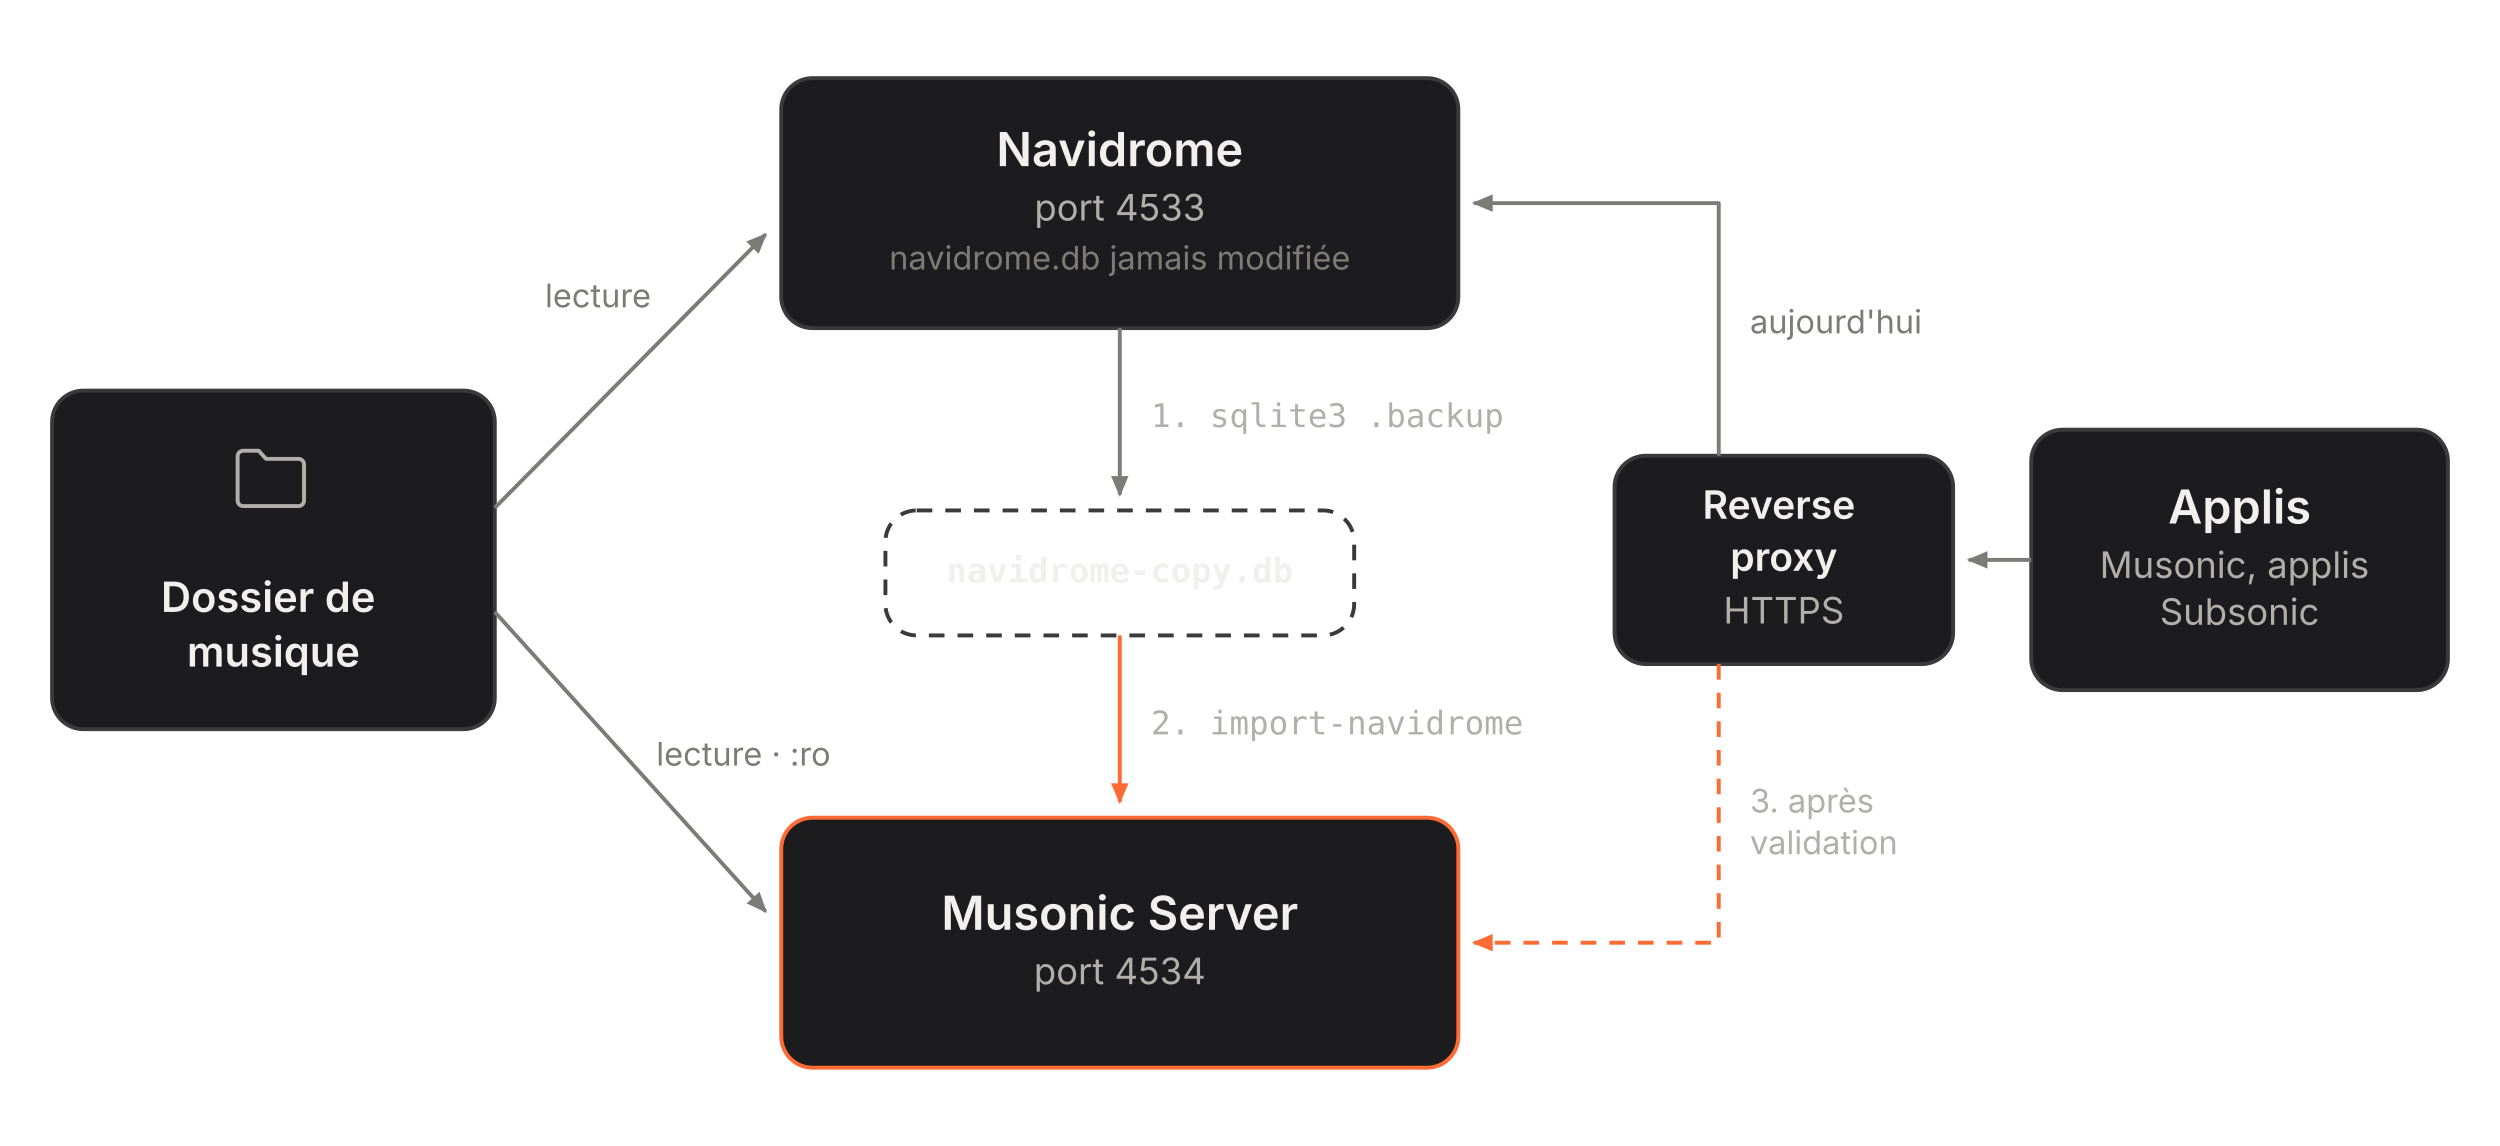
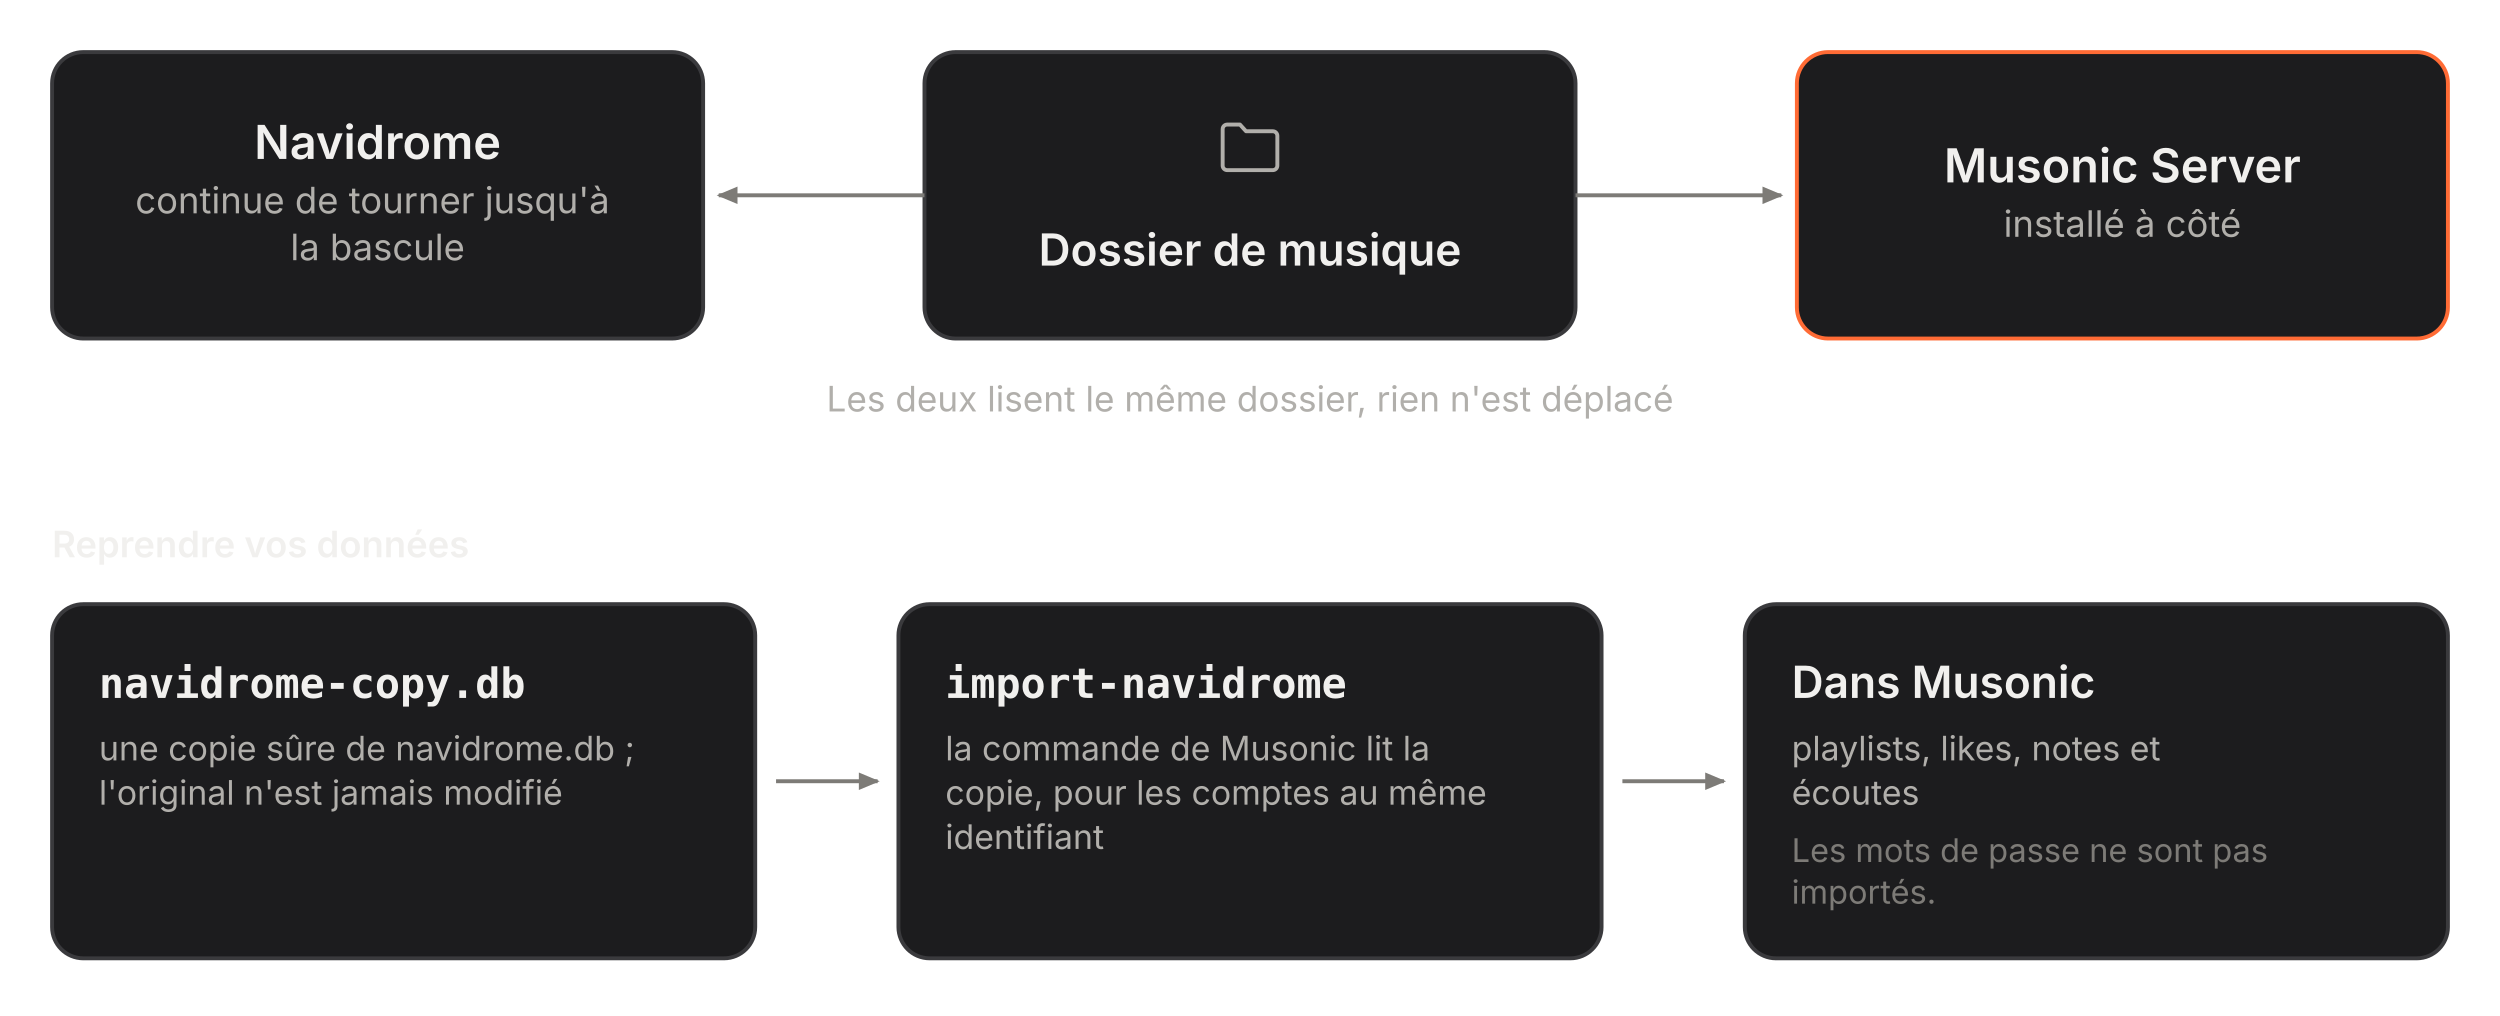
- <svg xmlns="http://www.w3.org/2000/svg" viewBox="0 0 960 440" role="img" aria-labelledby="t d">
+ <svg xmlns="http://www.w3.org/2000/svg" viewBox="0 0 960 390" role="img" aria-labelledby="t d">
  <defs>
    <marker id="ahg" viewBox="0 0 10 10" refX="9" refY="5" markerWidth="8" markerHeight="8" markerUnits="userSpaceOnUse" orient="auto">
      <path d="M0 0.8 L10 5 L0 9.2 Z" fill="#7D7B77" />
    </marker>
    <marker id="aho" viewBox="0 0 10 10" refX="9" refY="5" markerWidth="8" markerHeight="8" markerUnits="userSpaceOnUse" orient="auto">
      <path d="M0 0.8 L10 5 L0 9.2 Z" fill="#FF6B35" />
    </marker>
    <marker id="asg" viewBox="0 0 10 10" refX="1" refY="5" markerWidth="8" markerHeight="8" markerUnits="userSpaceOnUse" orient="auto">
      <path d="M10 0.8 L0 5 L10 9.2 Z" fill="#7D7B77" />
    </marker>
    <marker id="aso" viewBox="0 0 10 10" refX="1" refY="5" markerWidth="8" markerHeight="8" markerUnits="userSpaceOnUse" orient="auto">
      <path d="M10 0.8 L0 5 L10 9.2 Z" fill="#FF6B35" />
    </marker>
  </defs>
-   <rect x="20" y="150" width="170" height="130" rx="12" fill="#1C1C1E" stroke="#3A3A3D" stroke-width="1.5" />
-   <g transform="translate(87 166) scale(1.41667)" fill="none" stroke="#B1AFAB" stroke-width="1.059" stroke-linecap="round" stroke-linejoin="round">
+   <rect x="20" y="20" width="250" height="110" rx="12" fill="#1C1C1E" stroke="#3A3A3D" stroke-width="1.5" />
+   <text x="145" y="61.04" font-family="Inter Variable, Inter, system-ui, sans-serif" font-size="18" fill="#F1F0EE" text-anchor="middle" font-weight="600">Navidrome</text>
+   <text x="145" y="81.92" font-family="Inter Variable, Inter, system-ui, sans-serif" font-size="14" fill="#B1AFAB" text-anchor="middle">
+     <tspan x="145" dy="0">continue de tourner jusqu'à</tspan>
+     <tspan x="145" dy="18">la bascule</tspan>
+   </text>
+   <rect x="690" y="20" width="250" height="110" rx="12" fill="#1C1C1E" stroke="#FF6B35" stroke-width="1.5" />
+   <text x="815" y="70.04" font-family="Inter Variable, Inter, system-ui, sans-serif" font-size="18" fill="#F1F0EE" text-anchor="middle" font-weight="600">Musonic Server</text>
+   <text x="815" y="90.92" font-family="Inter Variable, Inter, system-ui, sans-serif" font-size="14" fill="#B1AFAB" text-anchor="middle">installé à côté</text>
+   <rect x="355" y="20" width="250" height="110" rx="12" fill="#1C1C1E" stroke="#3A3A3D" stroke-width="1.5" />
+   <g transform="translate(466 42) scale(1.16667)" fill="none" stroke="#B1AFAB" stroke-width="1.286" stroke-linecap="round" stroke-linejoin="round">
    <path d="M3 6.5a1.5 1.5 0 0 1 1.5-1.5h4.2l2 2.2h8.8A1.5 1.5 0 0 1 21 8.7v9.8a1.5 1.5 0 0 1-1.5 1.5h-15A1.5 1.5 0 0 1 3 18.5z" />
  </g>
-   <text x="105" y="234.98" font-family="Inter Variable, Inter, system-ui, sans-serif" font-size="16" fill="#F1F0EE" text-anchor="middle" font-weight="600">
-     <tspan x="105" dy="0">Dossier de</tspan>
-     <tspan x="105" dy="21">musique</tspan>
+   <text x="480" y="102" font-family="Inter Variable, Inter, system-ui, sans-serif" font-size="17" fill="#F1F0EE" text-anchor="middle" font-weight="600">Dossier de musique</text>
+   <path d="M355 75 L276 75" fill="none" stroke="#7D7B77" stroke-width="1.5" stroke-linejoin="round" marker-end="url(#ahg)" />
+   <path d="M605 75 L684 75" fill="none" stroke="#7D7B77" stroke-width="1.5" stroke-linejoin="round" marker-end="url(#ahg)" />
+   <text x="480" y="158" font-family="Inter Variable, Inter, system-ui, sans-serif" font-size="13.5" fill="#B1AFAB" text-anchor="middle">Les deux lisent le même dossier, rien n'est déplacé</text>
+   <text x="20" y="214" font-family="Inter Variable, Inter, system-ui, sans-serif" font-size="14" fill="#F1F0EE" text-anchor="start" font-weight="600">Reprendre vos données</text>
+   <rect x="20" y="232" width="270" height="136" rx="12" fill="#1C1C1E" stroke="#3A3A3D" stroke-width="1.5" />
+   <text x="38" y="268" font-family="JetBrains Mono, ui-monospace, SFMono-Regular, Menlo, Consolas, monospace" font-size="16" fill="#F1F0EE" text-anchor="start" font-weight="600">navidrome-copy.db</text>
+   <text x="38" y="292" font-family="Inter Variable, Inter, system-ui, sans-serif" font-size="13" fill="#B1AFAB" text-anchor="start">
+     <tspan x="38" dy="0">une copie sûre de navidrome.db ;</tspan>
+     <tspan x="38" dy="17">l'original n'est jamais modifié</tspan>
  </text>
-   <rect x="300" y="30" width="260" height="96" rx="12" fill="#1C1C1E" stroke="#3A3A3D" stroke-width="1.5" />
-   <text x="430" y="63.79" font-family="Inter Variable, Inter, system-ui, sans-serif" font-size="18" fill="#F1F0EE" text-anchor="middle" font-weight="600">Navidrome</text>
-   <text x="430" y="84.67" font-family="Inter Variable, Inter, system-ui, sans-serif" font-size="14" fill="#B1AFAB" text-anchor="middle">port 4533</text>
-   <text x="430" y="103.5" font-family="Inter Variable, Inter, system-ui, sans-serif" font-size="12.5" fill="#7D7B77" text-anchor="middle">navidrome.db jamais modifiée</text>
-   <rect x="300" y="314" width="260" height="96" rx="12" fill="#1C1C1E" stroke="#FF6B35" stroke-width="1.5" />
-   <text x="430" y="357.04" font-family="Inter Variable, Inter, system-ui, sans-serif" font-size="18" fill="#F1F0EE" text-anchor="middle" font-weight="600">Musonic Server</text>
-   <text x="430" y="377.92" font-family="Inter Variable, Inter, system-ui, sans-serif" font-size="14" fill="#B1AFAB" text-anchor="middle">port 4534</text>
-   <path d="M190 195 L294 90" fill="none" stroke="#7D7B77" stroke-width="1.5" stroke-linejoin="round" marker-end="url(#ahg)" />
-   <text x="250" y="118" font-family="Inter Variable, Inter, system-ui, sans-serif" font-size="12.5" fill="#7D7B77" text-anchor="end">lecture</text>
-   <path d="M190 235 L294 350" fill="none" stroke="#7D7B77" stroke-width="1.5" stroke-linejoin="round" marker-end="url(#ahg)" />
-   <text x="252" y="294" font-family="Inter Variable, Inter, system-ui, sans-serif" font-size="12.5" fill="#7D7B77" text-anchor="start">lecture · :ro</text>
-   <rect x="340" y="196" width="180" height="48" rx="12" fill="none" stroke="#3A3A3D" stroke-width="1.5" stroke-dasharray="6 5" />
-   <text x="430" y="223.64" font-family="JetBrains Mono, ui-monospace, SFMono-Regular, Menlo, Consolas, monospace" font-size="13" fill="#F1F0EE" text-anchor="middle" font-weight="600">navidrome-copy.db</text>
-   <path d="M430 126 L430 190" fill="none" stroke="#7D7B77" stroke-width="1.5" stroke-linejoin="round" marker-end="url(#ahg)" />
-   <text x="442" y="164" font-family="JetBrains Mono, ui-monospace, SFMono-Regular, Menlo, Consolas, monospace" font-size="12.5" fill="#B1AFAB" text-anchor="start">1. sqlite3 .backup</text>
-   <path d="M430 244 L430 308" fill="none" stroke="#FF6B35" stroke-width="1.5" stroke-linejoin="round" marker-end="url(#aho)" />
-   <text x="442" y="282" font-family="JetBrains Mono, ui-monospace, SFMono-Regular, Menlo, Consolas, monospace" font-size="12.5" fill="#B1AFAB" text-anchor="start">2. import-navidrome</text>
-   <rect x="780" y="165" width="160" height="100" rx="12" fill="#1C1C1E" stroke="#3A3A3D" stroke-width="1.5" />
-   <text x="860" y="201.04" font-family="Inter Variable, Inter, system-ui, sans-serif" font-size="18" fill="#F1F0EE" text-anchor="middle" font-weight="600">Applis</text>
-   <text x="860" y="221.92" font-family="Inter Variable, Inter, system-ui, sans-serif" font-size="14" fill="#B1AFAB" text-anchor="middle">
-     <tspan x="860" dy="0">Musonic, applis</tspan>
-     <tspan x="860" dy="18">Subsonic</tspan>
+   <path d="M298 300 L337 300" fill="none" stroke="#7D7B77" stroke-width="1.5" stroke-linejoin="round" marker-end="url(#ahg)" />
+   <rect x="345" y="232" width="270" height="136" rx="12" fill="#1C1C1E" stroke="#3A3A3D" stroke-width="1.5" />
+   <text x="363" y="268" font-family="JetBrains Mono, ui-monospace, SFMono-Regular, Menlo, Consolas, monospace" font-size="16" fill="#F1F0EE" text-anchor="start" font-weight="600">import-navidrome</text>
+   <text x="363" y="292" font-family="Inter Variable, Inter, system-ui, sans-serif" font-size="13" fill="#B1AFAB" text-anchor="start">
+     <tspan x="363" dy="0">la commande de Musonic lit la</tspan>
+     <tspan x="363" dy="17">copie, pour les comptes au même</tspan>
+     <tspan x="363" dy="17">identifiant</tspan>
  </text>
-   <rect x="620" y="175" width="130" height="80" rx="12" fill="#1C1C1E" stroke="#3A3A3D" stroke-width="1.5" />
-   <text x="685" y="199.2" font-family="Inter Variable, Inter, system-ui, sans-serif" font-size="15" fill="#F1F0EE" text-anchor="middle" font-weight="600">
-     <tspan x="685" dy="0">Reverse</tspan>
-     <tspan x="685" dy="20">proxy</tspan>
+   <path d="M623 300 L662 300" fill="none" stroke="#7D7B77" stroke-width="1.5" stroke-linejoin="round" marker-end="url(#ahg)" />
+   <rect x="670" y="232" width="270" height="136" rx="12" fill="#1C1C1E" stroke="#3A3A3D" stroke-width="1.5" />
+   <text x="688" y="268" font-family="Inter Variable, Inter, system-ui, sans-serif" font-size="17" fill="#F1F0EE" text-anchor="start" font-weight="600">Dans Musonic</text>
+   <text x="688" y="292" font-family="Inter Variable, Inter, system-ui, sans-serif" font-size="13" fill="#B1AFAB" text-anchor="start">
+     <tspan x="688" dy="0">playlists, likes, notes et</tspan>
+     <tspan x="688" dy="17">écoutes</tspan>
  </text>
-   <text x="685" y="239.42" font-family="Inter Variable, Inter, system-ui, sans-serif" font-size="14" fill="#B1AFAB" text-anchor="middle">HTTPS</text>
-   <path d="M780 215 L756 215" fill="none" stroke="#7D7B77" stroke-width="1.5" stroke-linejoin="round" marker-end="url(#ahg)" />
-   <path d="M660 175 L660 78 L566 78" fill="none" stroke="#7D7B77" stroke-width="1.5" stroke-linejoin="round" marker-end="url(#ahg)" />
-   <text x="672" y="128" font-family="Inter Variable, Inter, system-ui, sans-serif" font-size="12.5" fill="#7D7B77" text-anchor="start">aujourd'hui</text>
-   <path d="M660 255 L660 362 L566 362" fill="none" stroke="#FF6B35" stroke-width="1.5" stroke-linejoin="round" stroke-dasharray="6 5" marker-end="url(#aho)" />
-   <text x="672" y="312" font-family="Inter Variable, Inter, system-ui, sans-serif" font-size="12.5" fill="#B1AFAB" text-anchor="start">
-     <tspan x="672" dy="0">3. après</tspan>
-     <tspan x="672" dy="16">validation</tspan>
+   <text x="688" y="331" font-family="Inter Variable, Inter, system-ui, sans-serif" font-size="12.5" fill="#7D7B77" text-anchor="start">
+     <tspan x="688" dy="0">Les mots de passe ne sont pas</tspan>
+     <tspan x="688" dy="16">importés.</tspan>
  </text>
</svg>
